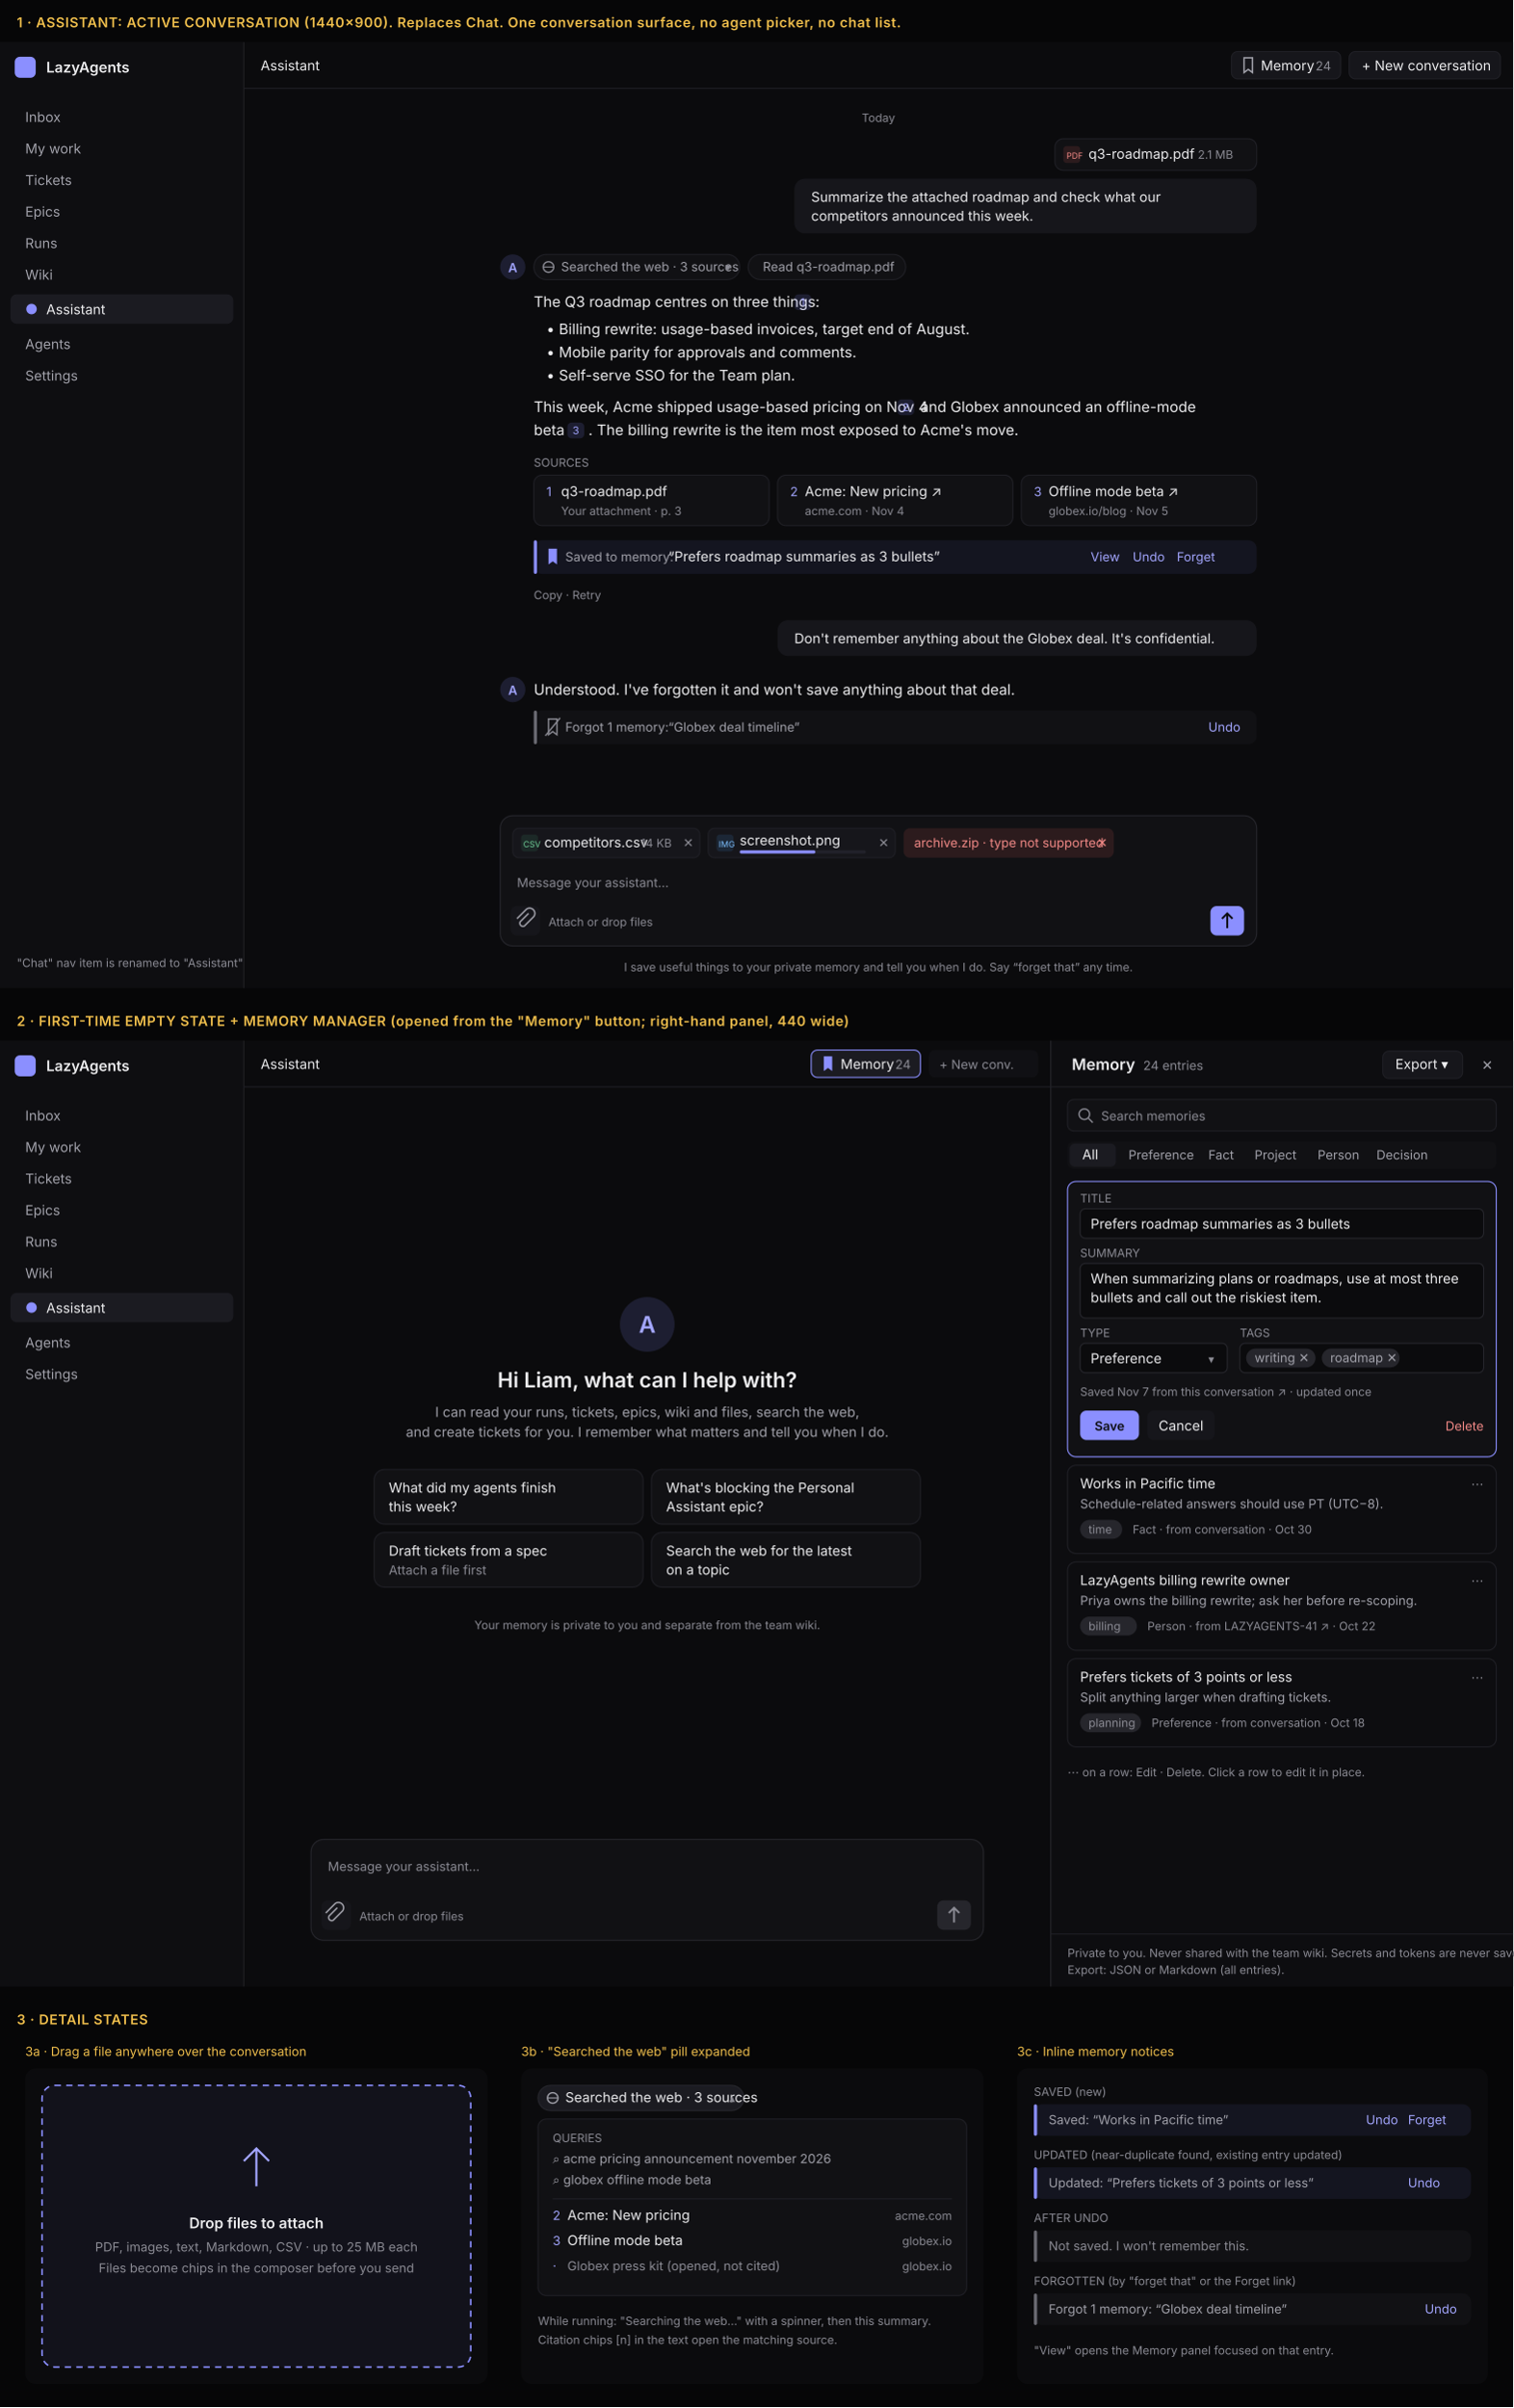
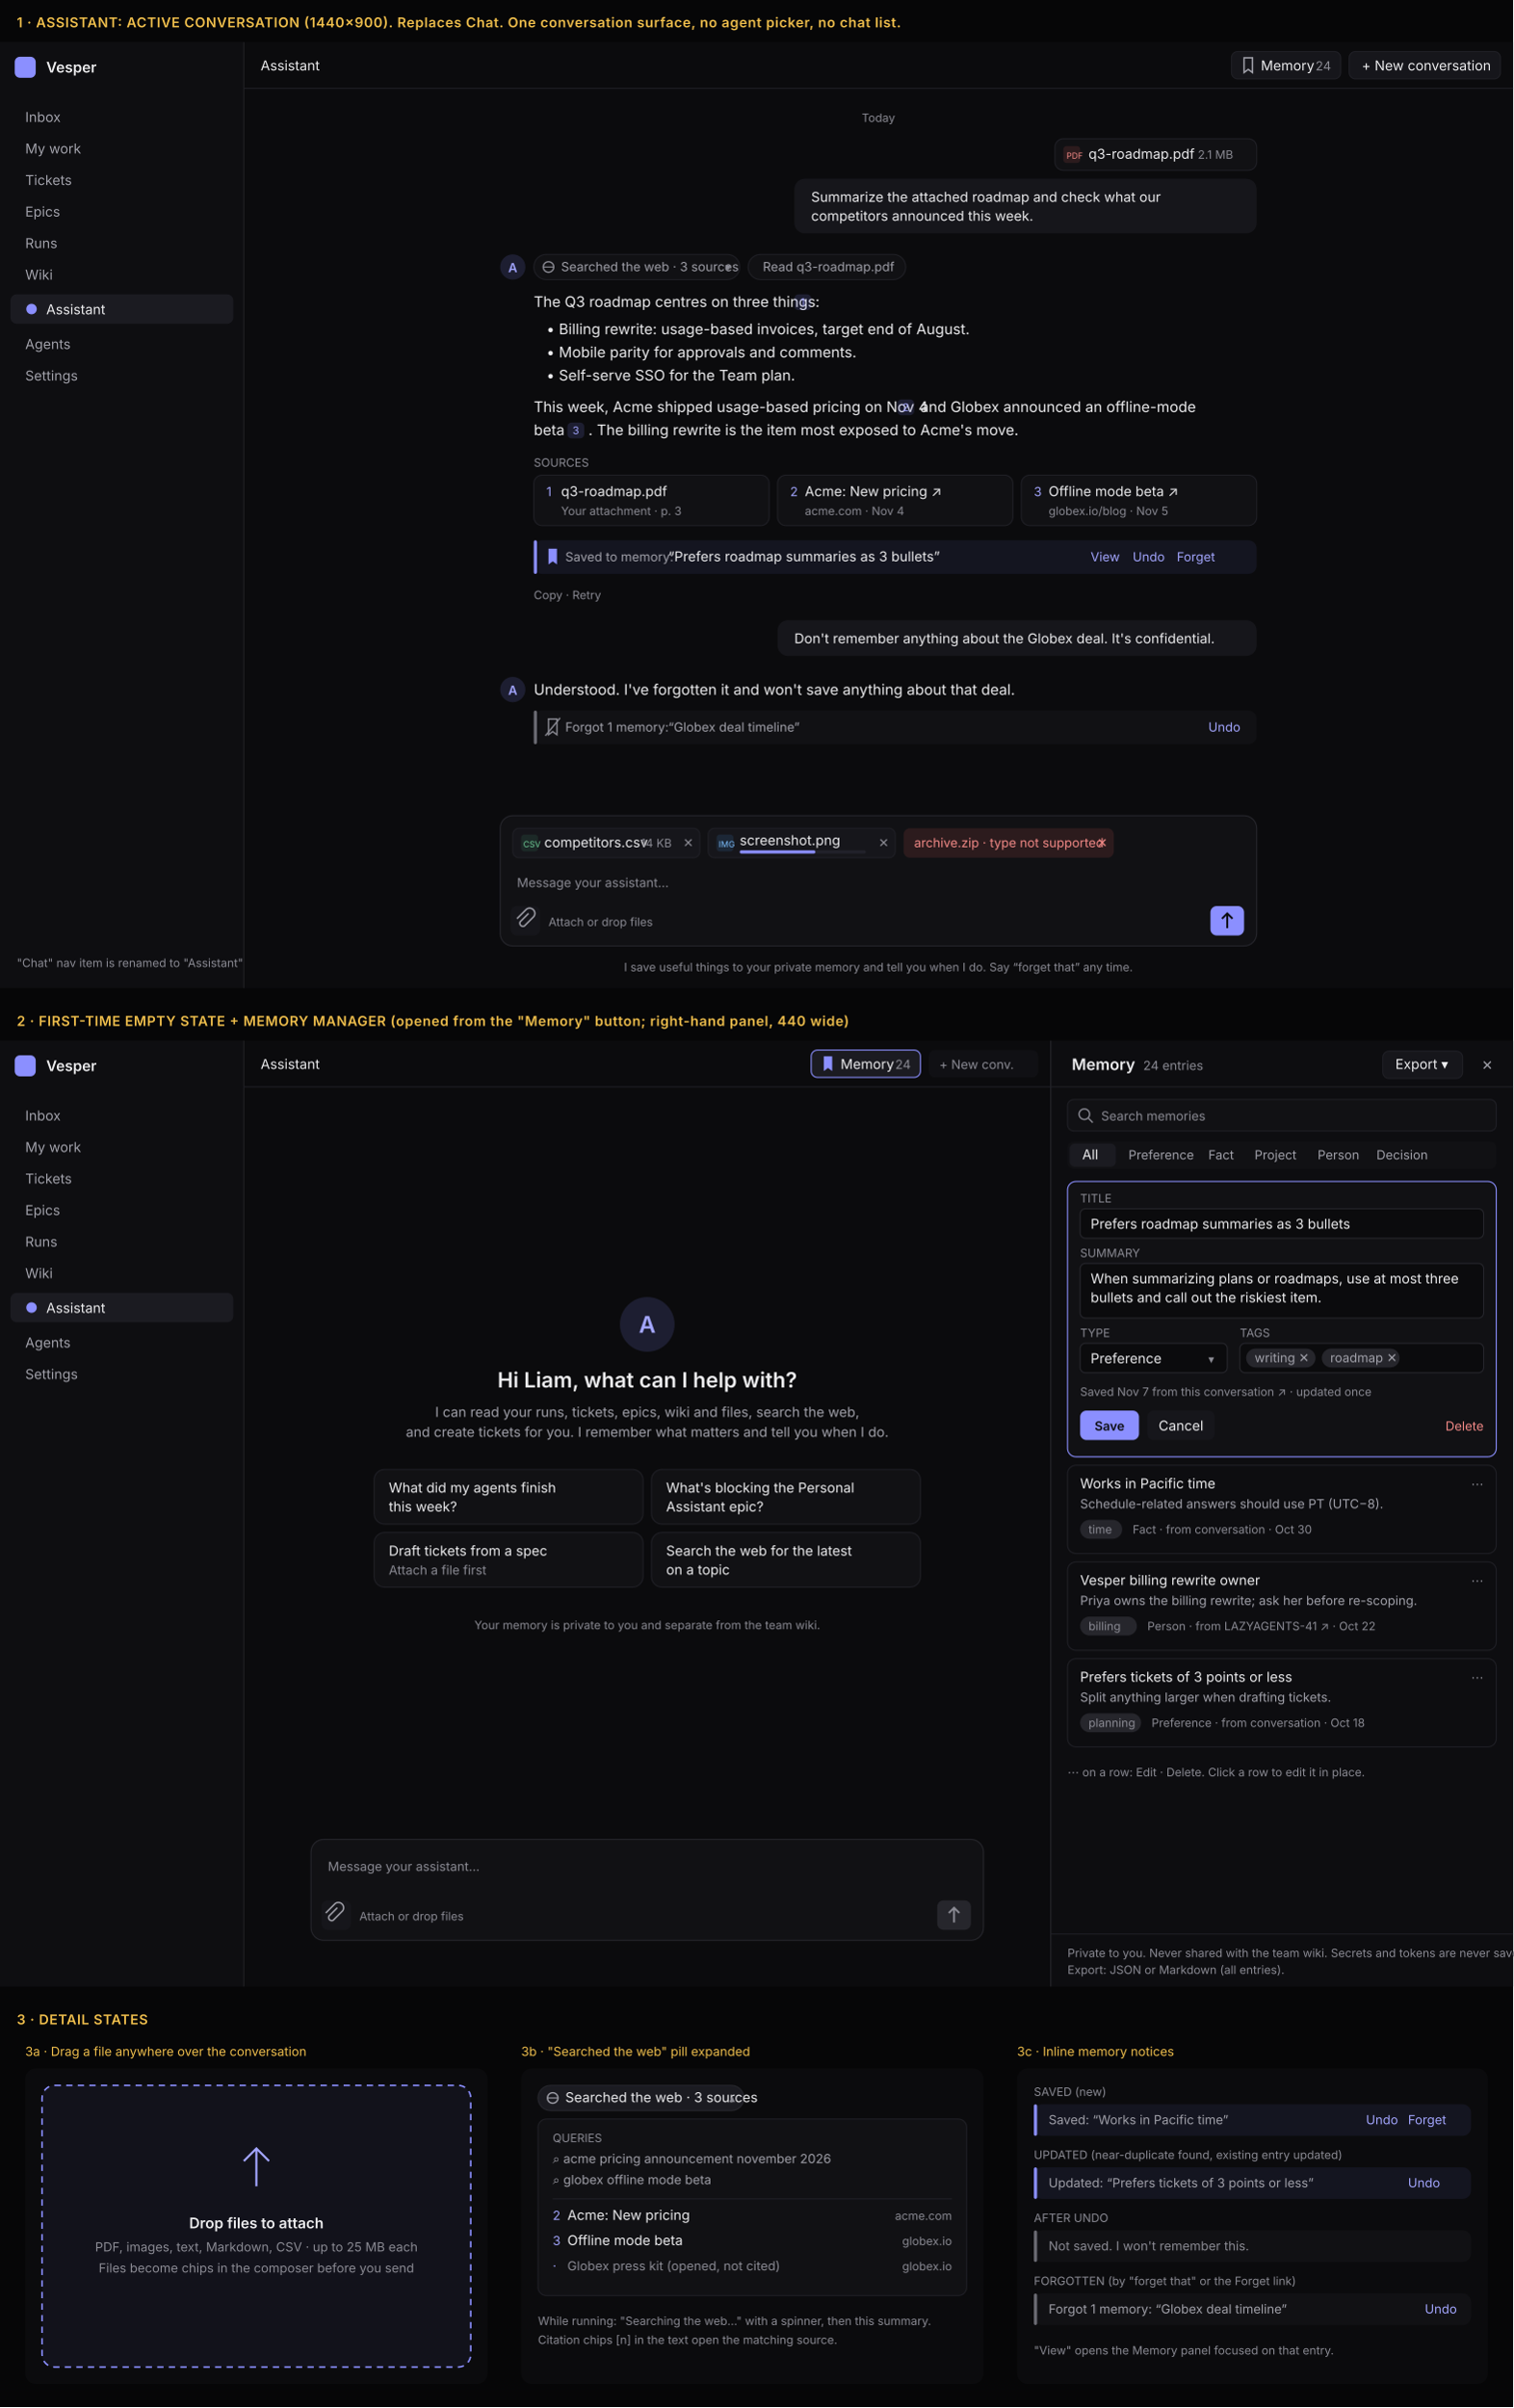
<svg xmlns="http://www.w3.org/2000/svg" width="1440" height="2290" viewBox="0 0 1440 2290" font-family="Inter, system-ui, -apple-system, sans-serif">
  <style>
.bg{fill:#0B0B0D}.side{fill:#0E0E11}.panel{fill:#0D0D10}.surf{fill:#111114}.raised{fill:#16161B}.sel{fill:#1B1B21}
.bd{stroke:#1F1F25;fill:none}.bds{stroke:#26262C}
.t{fill:#EDEDEF;font-size:13px}.t14{fill:#EDEDEF;font-size:14px}.h{fill:#EDEDEF;font-size:20px;font-weight:600}.h15{fill:#EDEDEF;font-size:15px;font-weight:600}
.s{fill:#A1A1AA;font-size:13px}.s12{fill:#A1A1AA;font-size:12px}.m{fill:#8B8B94;font-size:12px}.m11{fill:#8B8B94;font-size:11px}
.acc{fill:#8B8FFF}.acct{fill:#A3A6FF;font-size:12px}.accbg{fill:#8B8FFF26}
.red{fill:#F48A87;font-size:12px}.ok{fill:#6FCF97;font-size:12px}
.lbl{fill:#F0BF4C;font-size:13px;font-weight:600;letter-spacing:.04em}.note{fill:#F0BF4C;font-size:12px}
</style>
  <rect width="1440" height="2290" fill="#060607" />
  <text x="16" y="26" class="lbl">1 · ASSISTANT: ACTIVE CONVERSATION (1440×900). Replaces Chat. One conversation surface, no agent picker, no chat list.</text>
  <g transform="translate(0,40)">
    <rect width="1440" height="900" class="bg" />
    <rect width="232" height="900" class="side" />
    <line x1="232" y1="0" x2="232" y2="900" class="bd" />
    <rect x="14" y="14" width="20" height="20" rx="5" class="acc" />
-     <text x="44" y="29" class="t14" font-weight="600">LazyAgents</text>
+     <text x="44" y="29" class="t14" font-weight="600">Vesper</text>
    <text x="24" y="76" class="s">Inbox</text>
    <text x="24" y="106" class="s">My work</text>
    <text x="24" y="136" class="s">Tickets</text>
    <text x="24" y="166" class="s">Epics</text>
    <text x="24" y="196" class="s">Runs</text>
    <text x="24" y="226" class="s">Wiki</text>
    <rect x="10" y="240" width="212" height="28" rx="6" class="sel" />
    <circle cx="30" cy="254" r="5" class="acc" />
    <text x="44" y="259" class="t">Assistant</text>
    <text x="24" y="292" class="s">Agents</text>
    <text x="24" y="322" class="s">Settings</text>
    <text x="16" y="880" class="m11">"Chat" nav item is renamed to "Assistant"</text>
    <line x1="232" y1="44" x2="1440" y2="44" class="bd" />
    <text x="248" y="27" class="t">Assistant</text>
    <rect x="1172" y="9" width="104" height="26" rx="6" class="raised" />
    <rect x="1172" y="9" width="104" height="26" rx="6" class="bd" />
    <path d="M1184 15h8v14l-4-3-4 3z" fill="none" stroke="#A1A1AA" stroke-width="1.4" />
    <text x="1200" y="27" class="t">Memory</text>
    <text x="1252" y="27" class="m">24</text>
    <rect x="1284" y="9" width="144" height="26" rx="6" class="raised" />
    <rect x="1284" y="9" width="144" height="26" rx="6" class="bd" />
    <text x="1296" y="27" class="t">+  New conversation</text>
    <text x="836" y="76" class="m11" text-anchor="middle">Today</text>
    <rect x="1004" y="92" width="192" height="30" rx="8" class="surf" />
    <rect x="1004" y="92" width="192" height="30" rx="8" class="bd" />
    <rect x="1012" y="99" width="16" height="16" rx="3" fill="#EF64611F" />
    <text x="1015" y="111" font-size="8" fill="#F48A87">PDF</text>
    <text x="1036" y="111" class="t">q3-roadmap.pdf</text>
    <text x="1140" y="111" class="m11">2.1 MB</text>
    <rect x="756" y="130" width="440" height="52" rx="10" class="raised" />
    <text x="772" y="152" class="t">Summarize the attached roadmap and check what our</text>
    <text x="772" y="170" class="t">competitors announced this week.</text>
    <circle cx="488" cy="214" r="12" class="accbg" />
    <text x="488" y="219" text-anchor="middle" class="acct" font-weight="600">A</text>
    <rect x="508" y="202" width="196" height="24" rx="12" class="surf" />
    <rect x="508" y="202" width="196" height="24" rx="12" class="bd" />
    <circle cx="522" cy="214" r="5" fill="none" stroke="#8B8B94" stroke-width="1.3" />
    <line x1="517" y1="214" x2="527" y2="214" stroke="#8B8B94" />
    <text x="534" y="218" class="s12">Searched the web · 3 sources</text>
    <text x="690" y="218" class="m11">▾</text>
    <rect x="712" y="202" width="150" height="24" rx="12" class="surf" />
    <rect x="712" y="202" width="150" height="24" rx="12" class="bd" />
    <text x="726" y="218" class="s12">Read q3-roadmap.pdf</text>
    <text x="508" y="252" class="t14">The Q3 roadmap centres on three things</text>
    <rect x="756" y="240" width="16" height="15" rx="4" class="accbg" />
    <text x="764" y="251" text-anchor="middle" font-size="10" fill="#A3A6FF">1</text>
    <text x="776" y="252" class="t14">:</text>
    <text x="520" y="278" class="t14">•  Billing rewrite: usage-based invoices, target end of August.</text>
    <text x="520" y="300" class="t14">•  Mobile parity for approvals and comments.</text>
    <text x="520" y="322" class="t14">•  Self-serve SSO for the Team plan.</text>
    <text x="508" y="352" class="t14">This week, Acme shipped usage-based pricing on Nov 4</text>
    <rect x="854" y="340" width="16" height="15" rx="4" class="accbg" />
    <text x="862" y="351" text-anchor="middle" font-size="10" fill="#A3A6FF">2</text>
    <text x="876" y="352" class="t14">and Globex announced an offline-mode</text>
    <text x="508" y="374" class="t14">beta</text>
    <rect x="540" y="362" width="16" height="15" rx="4" class="accbg" />
    <text x="548" y="373" text-anchor="middle" font-size="10" fill="#A3A6FF">3</text>
    <text x="560" y="374" class="t14">. The billing rewrite is the item most exposed to Acme's move.</text>
    <text x="508" y="404" class="m11">SOURCES</text>
    <g>
      <rect x="508" y="412" width="224" height="48" rx="8" class="surf" />
      <rect x="508" y="412" width="224" height="48" rx="8" class="bd" />
      <text x="520" y="432" class="acct">1</text>
      <text x="534" y="432" class="t">q3-roadmap.pdf</text>
      <text x="534" y="450" class="m11">Your attachment · p. 3</text>
      <rect x="740" y="412" width="224" height="48" rx="8" class="surf" />
      <rect x="740" y="412" width="224" height="48" rx="8" class="bd" />
      <text x="752" y="432" class="acct">2</text>
      <text x="766" y="432" class="t">Acme: New pricing ↗</text>
      <text x="766" y="450" class="m11">acme.com · Nov 4</text>
      <rect x="972" y="412" width="224" height="48" rx="8" class="surf" />
      <rect x="972" y="412" width="224" height="48" rx="8" class="bd" />
      <text x="984" y="432" class="acct">3</text>
      <text x="998" y="432" class="t">Offline mode beta ↗</text>
      <text x="998" y="450" class="m11">globex.io/blog · Nov 5</text>
    </g>
    <rect x="508" y="474" width="688" height="32" rx="8" fill="#8B8FFF14" />
    <rect x="508" y="474" width="3" height="32" rx="1.5" class="acc" />
    <path d="M522 482h8v15l-4-3-4 3z" fill="#8B8FFF" />
    <text x="538" y="494" class="s12">Saved to memory:</text>
    <text x="636" y="494" class="t" font-size="12">“Prefers roadmap summaries as 3 bullets”</text>
    <text x="1038" y="494" class="acct">View</text>
    <text x="1078" y="494" class="acct">Undo</text>
    <text x="1120" y="494" class="acct">Forget</text>
    <text x="508" y="530" class="m11">Copy   ·   Retry</text>
    <rect x="740" y="550" width="456" height="34" rx="10" class="raised" />
    <text x="756" y="572" class="t">Don't remember anything about the Globex deal. It's confidential.</text>
    <circle cx="488" cy="616" r="12" class="accbg" />
    <text x="488" y="621" text-anchor="middle" class="acct" font-weight="600">A</text>
    <text x="508" y="621" class="t14">Understood. I've forgotten it and won't save anything about that deal.</text>
    <rect x="508" y="636" width="688" height="32" rx="8" class="surf" />
    <rect x="508" y="636" width="3" height="32" rx="1.5" fill="#6B6B73" />
    <path d="M522 644h8v15l-4-3-4 3z" fill="none" stroke="#8B8B94" stroke-width="1.3" />
    <line x1="519" y1="660" x2="533" y2="643" stroke="#8B8B94" stroke-width="1.3" />
    <text x="538" y="656" class="s12">Forgot 1 memory:</text>
    <text x="636" y="656" class="s12">“Globex deal timeline”</text>
    <text x="1150" y="656" class="acct">Undo</text>
    <rect x="476" y="736" width="720" height="124" rx="12" class="surf" />
    <rect x="476" y="736" width="720" height="124" rx="12" class="bds" fill="none" />
    <rect x="488" y="748" width="178" height="28" rx="6" class="raised" />
    <rect x="488" y="748" width="178" height="28" rx="6" class="bd" />
    <rect x="496" y="754" width="16" height="16" rx="3" fill="#4CB7821F" />
    <text x="498" y="766" font-size="8" fill="#6FCF97">CSV</text>
    <text x="518" y="766" class="t" font-size="12">competitors.csv</text>
    <text x="610" y="766" class="m11">14 KB</text>
    <text x="650" y="766" class="m">✕</text>
    <rect x="674" y="748" width="178" height="28" rx="6" class="raised" />
    <rect x="674" y="748" width="178" height="28" rx="6" class="bd" />
    <rect x="682" y="754" width="16" height="16" rx="3" fill="#4EA7FC1F" />
    <text x="684" y="766" font-size="8" fill="#7CBEFD">IMG</text>
    <text x="704" y="764" class="t" font-size="12">screenshot.png</text>
    <text x="836" y="766" class="m">✕</text>
    <rect x="704" y="769" width="120" height="3" rx="1.5" fill="#22222A" />
    <rect x="704" y="769" width="72" height="3" rx="1.5" class="acc" />
    <rect x="860" y="748" width="200" height="28" rx="6" fill="#EF64611F" />
    <text x="870" y="766" class="red">archive.zip · type not supported</text>
    <text x="1044" y="766" class="red">✕</text>
    <text x="492" y="804" class="m" font-size="14">Message your assistant…</text>
    <rect x="486" y="822" width="28" height="28" rx="6" class="raised" />
    <path d="M505 830l-8 8a3 3 0 0 0 4 4l9-9a5 5 0 0 0-7-7l-9 9" fill="none" stroke="#A1A1AA" stroke-width="1.4" transform="translate(-2,-1) scale(1)" />
    <text x="522" y="841" class="m11">Attach or drop files</text>
    <rect x="1152" y="822" width="32" height="28" rx="6" class="acc" />
    <path d="M1168 843v-14m-5 5l5-5 5 5" stroke="#0B0B0D" stroke-width="1.8" fill="none" />
    <text x="836" y="884" text-anchor="middle" class="m11">I save useful things to your private memory and tell you when I do. Say “forget that” any time.</text>
  </g>
  <text x="16" y="976" class="lbl">2 · FIRST-TIME EMPTY STATE + MEMORY MANAGER (opened from the "Memory" button; right-hand panel, 440 wide)</text>
  <g transform="translate(0,990)">
    <rect width="1440" height="900" class="bg" />
    <rect width="232" height="900" class="side" />
    <line x1="232" y1="0" x2="232" y2="900" class="bd" />
    <rect x="14" y="14" width="20" height="20" rx="5" class="acc" />
-     <text x="44" y="29" class="t14" font-weight="600">LazyAgents</text>
+     <text x="44" y="29" class="t14" font-weight="600">Vesper</text>
    <text x="24" y="76" class="s">Inbox</text>
    <text x="24" y="106" class="s">My work</text>
    <text x="24" y="136" class="s">Tickets</text>
    <text x="24" y="166" class="s">Epics</text>
    <text x="24" y="196" class="s">Runs</text>
    <text x="24" y="226" class="s">Wiki</text>
    <rect x="10" y="240" width="212" height="28" rx="6" class="sel" />
    <circle cx="30" cy="254" r="5" class="acc" />
    <text x="44" y="259" class="t">Assistant</text>
    <text x="24" y="292" class="s">Agents</text>
    <text x="24" y="322" class="s">Settings</text>
    <line x1="232" y1="44" x2="1000" y2="44" class="bd" />
    <text x="248" y="27" class="t">Assistant</text>
    <rect x="772" y="9" width="104" height="26" rx="6" class="sel" />
    <rect x="772" y="9" width="104" height="26" rx="6" stroke="#8B8FFF" fill="none" />
    <path d="M784 15h8v14l-4-3-4 3z" fill="#8B8FFF" />
    <text x="800" y="27" class="t">Memory</text>
    <text x="852" y="27" class="m">24</text>
    <rect x="884" y="9" width="104" height="26" rx="6" class="raised" opacity=".5" />
    <text x="894" y="27" class="m">+  New conv.</text>
    <circle cx="616" cy="270" r="26" class="accbg" />
    <text x="616" y="278" text-anchor="middle" fill="#A3A6FF" font-size="22" font-weight="600">A</text>
    <text x="616" y="330" text-anchor="middle" class="h">Hi Liam, what can I help with?</text>
    <text x="616" y="358" text-anchor="middle" class="s">I can read your runs, tickets, epics, wiki and files, search the web,</text>
    <text x="616" y="377" text-anchor="middle" class="s">and create tickets for you. I remember what matters and tell you when I do.</text>
    <g>
      <rect x="356" y="408" width="256" height="52" rx="10" class="surf" />
      <rect x="356" y="408" width="256" height="52" rx="10" class="bd" />
      <text x="370" y="430" class="t">What did my agents finish</text>
      <text x="370" y="448" class="t">this week?</text>
      <rect x="620" y="408" width="256" height="52" rx="10" class="surf" />
      <rect x="620" y="408" width="256" height="52" rx="10" class="bd" />
      <text x="634" y="430" class="t">What's blocking the Personal</text>
      <text x="634" y="448" class="t">Assistant epic?</text>
      <rect x="356" y="468" width="256" height="52" rx="10" class="surf" />
      <rect x="356" y="468" width="256" height="52" rx="10" class="bd" />
      <text x="370" y="490" class="t">Draft tickets from a spec</text>
      <text x="370" y="508" class="m">Attach a file first</text>
      <rect x="620" y="468" width="256" height="52" rx="10" class="surf" />
      <rect x="620" y="468" width="256" height="52" rx="10" class="bd" />
      <text x="634" y="490" class="t">Search the web for the latest</text>
      <text x="634" y="508" class="t">on a topic</text>
    </g>
    <text x="616" y="560" text-anchor="middle" class="m11">Your memory is private to you and separate from the team wiki.</text>
    <rect x="296" y="760" width="640" height="96" rx="12" class="surf" />
    <rect x="296" y="760" width="640" height="96" rx="12" class="bds" fill="none" />
    <text x="312" y="790" class="m" font-size="14">Message your assistant…</text>
    <rect x="306" y="818" width="28" height="28" rx="6" class="raised" />
    <path d="M323 826l-8 8a3 3 0 0 0 4 4l9-9a5 5 0 0 0-7-7l-9 9" fill="none" stroke="#A1A1AA" stroke-width="1.4" transform="translate(-2,-1)" />
    <text x="342" y="837" class="m11">Attach or drop files</text>
    <rect x="892" y="818" width="32" height="28" rx="6" fill="#26262C" />
    <path d="M908 839v-14m-5 5l5-5 5 5" stroke="#8B8B94" stroke-width="1.8" fill="none" />
    <rect x="1000" y="0" width="440" height="900" class="panel" />
    <line x1="1000" y1="0" x2="1000" y2="900" class="bds" />
    <text x="1020" y="28" class="h15">Memory</text>
    <text x="1088" y="28" class="m">24 entries</text>
    <rect x="1316" y="10" width="76" height="26" rx="6" class="raised" />
    <rect x="1316" y="10" width="76" height="26" rx="6" class="bd" />
    <text x="1328" y="27" class="t" font-size="12">Export ▾</text>
    <text x="1410" y="28" class="s">✕</text>
    <line x1="1000" y1="44" x2="1440" y2="44" class="bd" />
    <rect x="1016" y="56" width="408" height="30" rx="6" class="surf" />
    <rect x="1016" y="56" width="408" height="30" rx="6" class="bd" />
    <circle cx="1032" cy="70" r="5" fill="none" stroke="#8B8B94" stroke-width="1.3" />
    <line x1="1036" y1="74" x2="1040" y2="78" stroke="#8B8B94" stroke-width="1.3" />
    <text x="1048" y="76" class="m" font-size="13">Search memories</text>
    <rect x="1016" y="96" width="408" height="26" rx="6" class="surf" />
    <rect x="1018" y="98" width="44" height="22" rx="5" class="sel" />
    <text x="1030" y="113" class="t" font-size="12">All</text>
    <text x="1074" y="113" class="s12">Preference</text>
    <text x="1150" y="113" class="s12">Fact</text>
    <text x="1194" y="113" class="s12">Project</text>
    <text x="1254" y="113" class="s12">Person</text>
    <text x="1310" y="113" class="s12">Decision</text>
    <rect x="1016" y="134" width="408" height="262" rx="8" class="surf" />
    <rect x="1016" y="134" width="408" height="262" rx="8" stroke="#8B8FFF" fill="none" />
    <text x="1028" y="154" class="m11">TITLE</text>
    <rect x="1028" y="160" width="384" height="28" rx="5" class="bg" />
    <rect x="1028" y="160" width="384" height="28" rx="5" class="bds" fill="none" />
    <text x="1038" y="179" class="t">Prefers roadmap summaries as 3 bullets</text>
    <text x="1028" y="206" class="m11">SUMMARY</text>
    <rect x="1028" y="212" width="384" height="52" rx="5" class="bg" />
    <rect x="1028" y="212" width="384" height="52" rx="5" class="bds" fill="none" />
    <text x="1038" y="231" class="t" font-size="12">When summarizing plans or roadmaps, use at most three</text>
    <text x="1038" y="249" class="t" font-size="12">bullets and call out the riskiest item.</text>
    <text x="1028" y="282" class="m11">TYPE</text>
    <text x="1180" y="282" class="m11">TAGS</text>
    <rect x="1028" y="288" width="140" height="28" rx="5" class="bg" />
    <rect x="1028" y="288" width="140" height="28" rx="5" class="bds" fill="none" />
    <text x="1038" y="307" class="t" font-size="12">Preference</text>
    <text x="1150" y="307" class="m11">▾</text>
    <rect x="1180" y="288" width="232" height="28" rx="5" class="bg" />
    <rect x="1180" y="288" width="232" height="28" rx="5" class="bds" fill="none" />
    <rect x="1186" y="293" width="66" height="18" rx="9" fill="#26262C" />
    <text x="1194" y="306" class="s12" font-size="11">writing ✕</text>
    <rect x="1258" y="293" width="74" height="18" rx="9" fill="#26262C" />
    <text x="1266" y="306" class="s12" font-size="11">roadmap ✕</text>
    <text x="1028" y="338" class="m11">Saved Nov 7 from this conversation ↗ · updated once</text>
    <rect x="1028" y="352" width="56" height="28" rx="6" class="acc" />
    <text x="1056" y="371" text-anchor="middle" font-size="12" fill="#0B0B0D" font-weight="600">Save</text>
    <rect x="1092" y="352" width="64" height="28" rx="6" class="raised" />
    <text x="1124" y="371" text-anchor="middle" class="t" font-size="12">Cancel</text>
    <text x="1412" y="371" text-anchor="end" class="red">Delete</text>
    <rect x="1016" y="404" width="408" height="84" rx="8" class="bd" />
    <text x="1028" y="426" class="t">Works in Pacific time</text>
    <text x="1412" y="426" text-anchor="end" class="m">⋯</text>
    <text x="1028" y="445" class="s12">Schedule-related answers should use PT (UTC−8).</text>
    <rect x="1028" y="456" width="40" height="18" rx="9" fill="#26262C" />
    <text x="1036" y="469" class="m11">time</text>
    <text x="1078" y="469" class="m11">Fact · from conversation · Oct 30</text>
    <rect x="1016" y="496" width="408" height="84" rx="8" class="bd" />
-     <text x="1028" y="518" class="t">LazyAgents billing rewrite owner</text>
+     <text x="1028" y="518" class="t">Vesper billing rewrite owner</text>
    <text x="1412" y="518" text-anchor="end" class="m">⋯</text>
    <text x="1028" y="537" class="s12">Priya owns the billing rewrite; ask her before re-scoping.</text>
    <rect x="1028" y="548" width="54" height="18" rx="9" fill="#26262C" />
    <text x="1036" y="561" class="m11">billing</text>
    <text x="1092" y="561" class="m11">Person · from LAZYAGENTS-41 ↗ · Oct 22</text>
    <rect x="1016" y="588" width="408" height="84" rx="8" class="bd" />
    <text x="1028" y="610" class="t">Prefers tickets of 3 points or less</text>
    <text x="1412" y="610" text-anchor="end" class="m">⋯</text>
    <text x="1028" y="629" class="s12">Split anything larger when drafting tickets.</text>
    <rect x="1028" y="640" width="58" height="18" rx="9" fill="#26262C" />
    <text x="1036" y="653" class="m11">planning</text>
    <text x="1096" y="653" class="m11">Preference · from conversation · Oct 18</text>
    <text x="1016" y="700" class="m11">⋯ on a row: Edit · Delete. Click a row to edit it in place.</text>
    <line x1="1000" y1="850" x2="1440" y2="850" class="bd" />
    <text x="1016" y="872" class="m11">Private to you. Never shared with the team wiki. Secrets and tokens are never saved.</text>
    <text x="1016" y="888" class="m11">Export: JSON or Markdown (all entries).</text>
  </g>
  <text x="16" y="1926" class="lbl">3 · DETAIL STATES</text>
  <g transform="translate(0,1940)">
    <text x="24" y="16" class="note">3a · Drag a file anywhere over the conversation</text>
    <rect x="24" y="28" width="440" height="300" rx="10" class="bg" />
    <rect x="40" y="44" width="408" height="268" rx="12" fill="#8B8FFF0F" stroke="#8B8FFF" stroke-width="1.5" stroke-dasharray="6 5" />
    <path d="M244 140v-36m-12 12l12-12 12 12" stroke="#A3A6FF" stroke-width="2" fill="none" />
    <text x="244" y="180" text-anchor="middle" class="t14" font-weight="600">Drop files to attach</text>
    <text x="244" y="202" text-anchor="middle" class="m">PDF, images, text, Markdown, CSV · up to 25 MB each</text>
    <text x="244" y="222" text-anchor="middle" class="m">Files become chips in the composer before you send</text>
    <text x="496" y="16" class="note">3b · "Searched the web" pill expanded</text>
    <rect x="496" y="28" width="440" height="300" rx="10" class="bg" />
    <rect x="512" y="44" width="196" height="24" rx="12" class="sel" />
    <rect x="512" y="44" width="196" height="24" rx="12" class="bds" fill="none" />
    <circle cx="526" cy="56" r="5" fill="none" stroke="#A1A1AA" stroke-width="1.3" />
    <line x1="521" y1="56" x2="531" y2="56" stroke="#A1A1AA" />
    <text x="538" y="60" class="t" font-size="12">Searched the web · 3 sources</text>
    <text x="694" y="60" class="m11">▴</text>
    <rect x="512" y="76" width="408" height="168" rx="8" class="surf" />
    <rect x="512" y="76" width="408" height="168" rx="8" class="bd" />
    <text x="526" y="98" class="m11">QUERIES</text>
    <text x="526" y="118" class="s12">⌕  acme pricing announcement november 2026</text>
    <text x="526" y="138" class="s12">⌕  globex offline mode beta</text>
    <line x1="526" y1="152" x2="906" y2="152" class="bd" />
    <text x="526" y="172" class="acct">2</text>
    <text x="540" y="172" class="t" font-size="12">Acme: New pricing</text>
    <text x="906" y="172" text-anchor="end" class="m11">acme.com</text>
    <text x="526" y="196" class="acct">3</text>
    <text x="540" y="196" class="t" font-size="12">Offline mode beta</text>
    <text x="906" y="196" text-anchor="end" class="m11">globex.io</text>
    <text x="526" y="220" class="acct">·</text>
    <text x="540" y="220" class="m" font-size="12">Globex press kit (opened, not cited)</text>
    <text x="906" y="220" text-anchor="end" class="m11">globex.io</text>
    <text x="512" y="272" class="m11">While running: "Searching the web…" with a spinner, then this summary.</text>
    <text x="512" y="290" class="m11">Citation chips [n] in the text open the matching source.</text>
    <text x="968" y="16" class="note">3c · Inline memory notices</text>
    <rect x="968" y="28" width="448" height="300" rx="10" class="bg" />
    <text x="984" y="54" class="m11">SAVED (new)</text>
    <rect x="984" y="62" width="416" height="30" rx="8" fill="#8B8FFF14" />
    <rect x="984" y="62" width="3" height="30" rx="1.5" class="acc" />
    <text x="998" y="81" class="s12">Saved: “Works in Pacific time”</text>
    <text x="1300" y="81" class="acct">Undo</text>
    <text x="1340" y="81" class="acct">Forget</text>
    <text x="984" y="114" class="m11">UPDATED (near-duplicate found, existing entry updated)</text>
    <rect x="984" y="122" width="416" height="30" rx="8" fill="#8B8FFF14" />
    <rect x="984" y="122" width="3" height="30" rx="1.5" class="acc" />
    <text x="998" y="141" class="s12">Updated: “Prefers tickets of 3 points or less”</text>
    <text x="1340" y="141" class="acct">Undo</text>
    <text x="984" y="174" class="m11">AFTER UNDO</text>
    <rect x="984" y="182" width="416" height="30" rx="8" class="surf" />
    <rect x="984" y="182" width="3" height="30" rx="1.5" fill="#6B6B73" />
    <text x="998" y="201" class="m">Not saved. I won't remember this.</text>
    <text x="984" y="234" class="m11">FORGOTTEN (by "forget that" or the Forget link)</text>
    <rect x="984" y="242" width="416" height="30" rx="8" class="surf" />
    <rect x="984" y="242" width="3" height="30" rx="1.5" fill="#6B6B73" />
    <text x="998" y="261" class="s12">Forgot 1 memory: “Globex deal timeline”</text>
    <text x="1356" y="261" class="acct">Undo</text>
    <text x="984" y="300" class="m11">"View" opens the Memory panel focused on that entry.</text>
  </g>
</svg>
